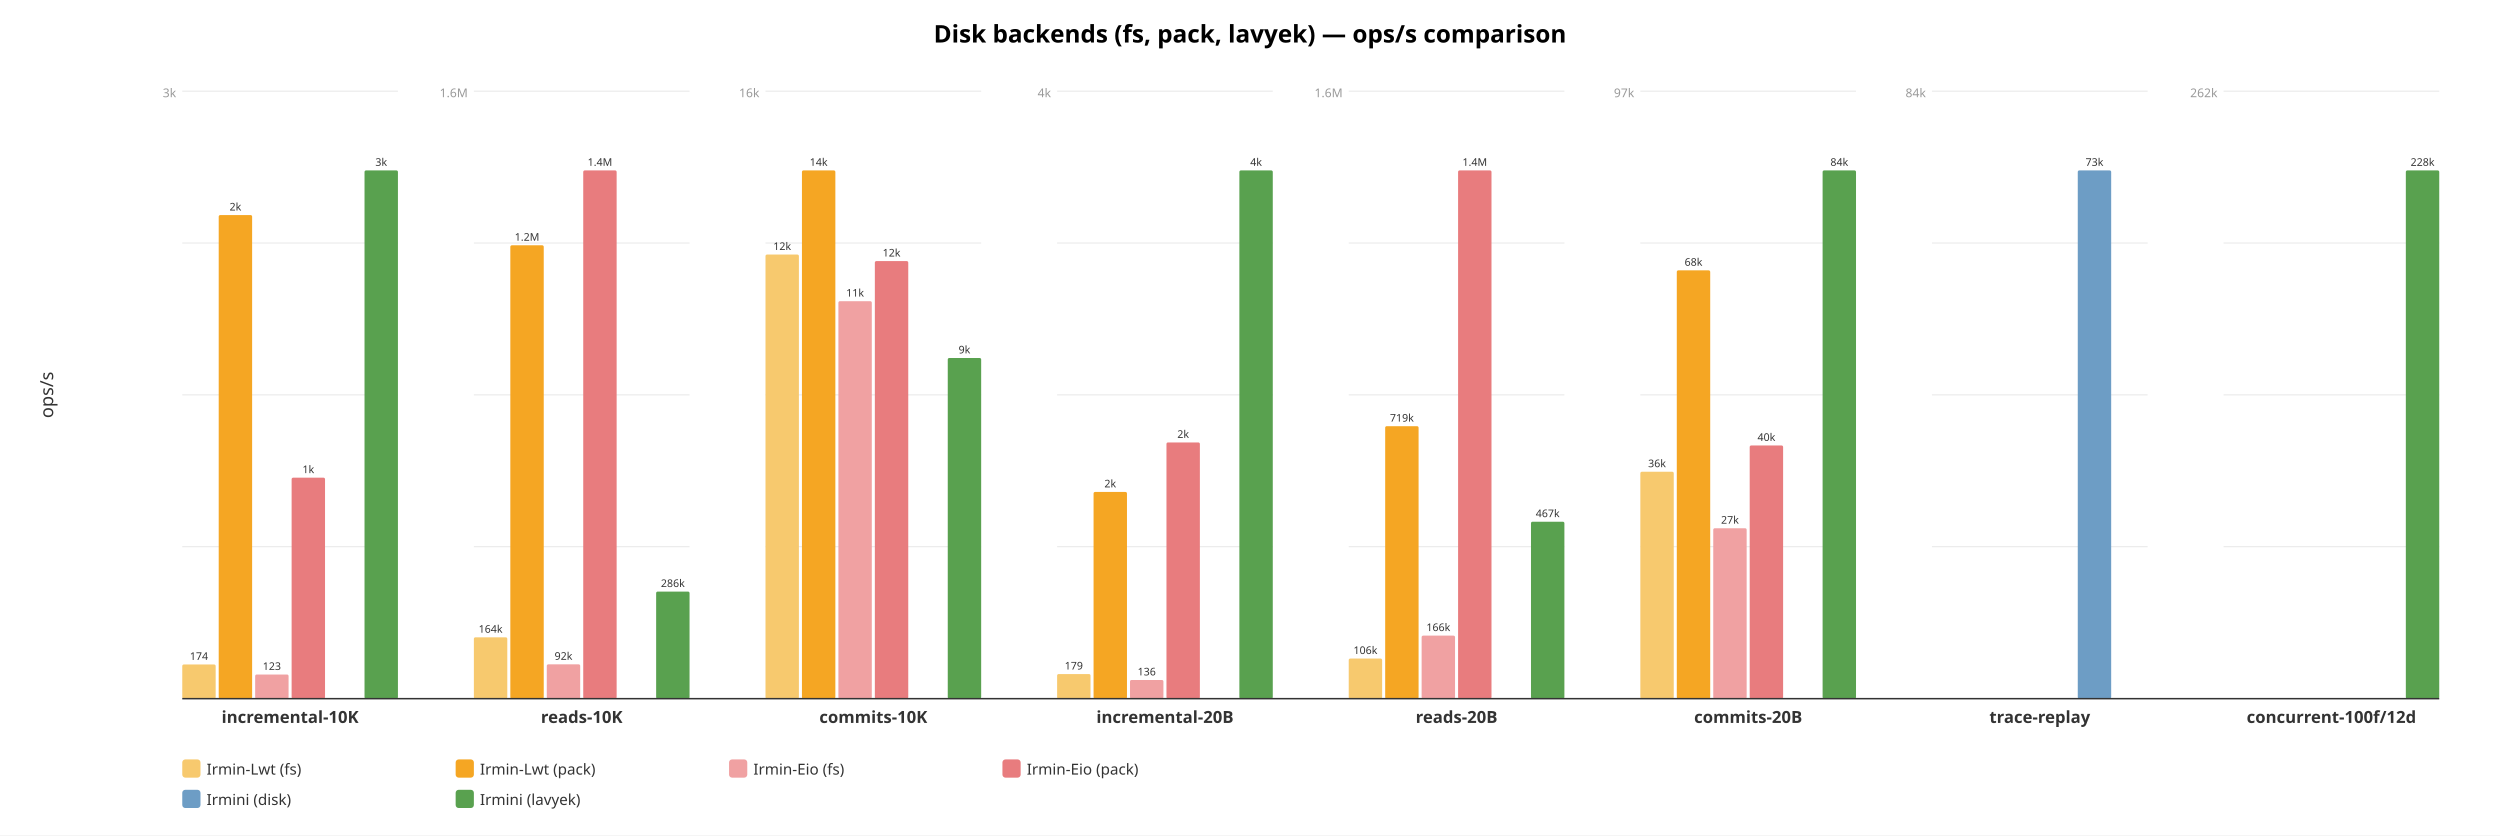
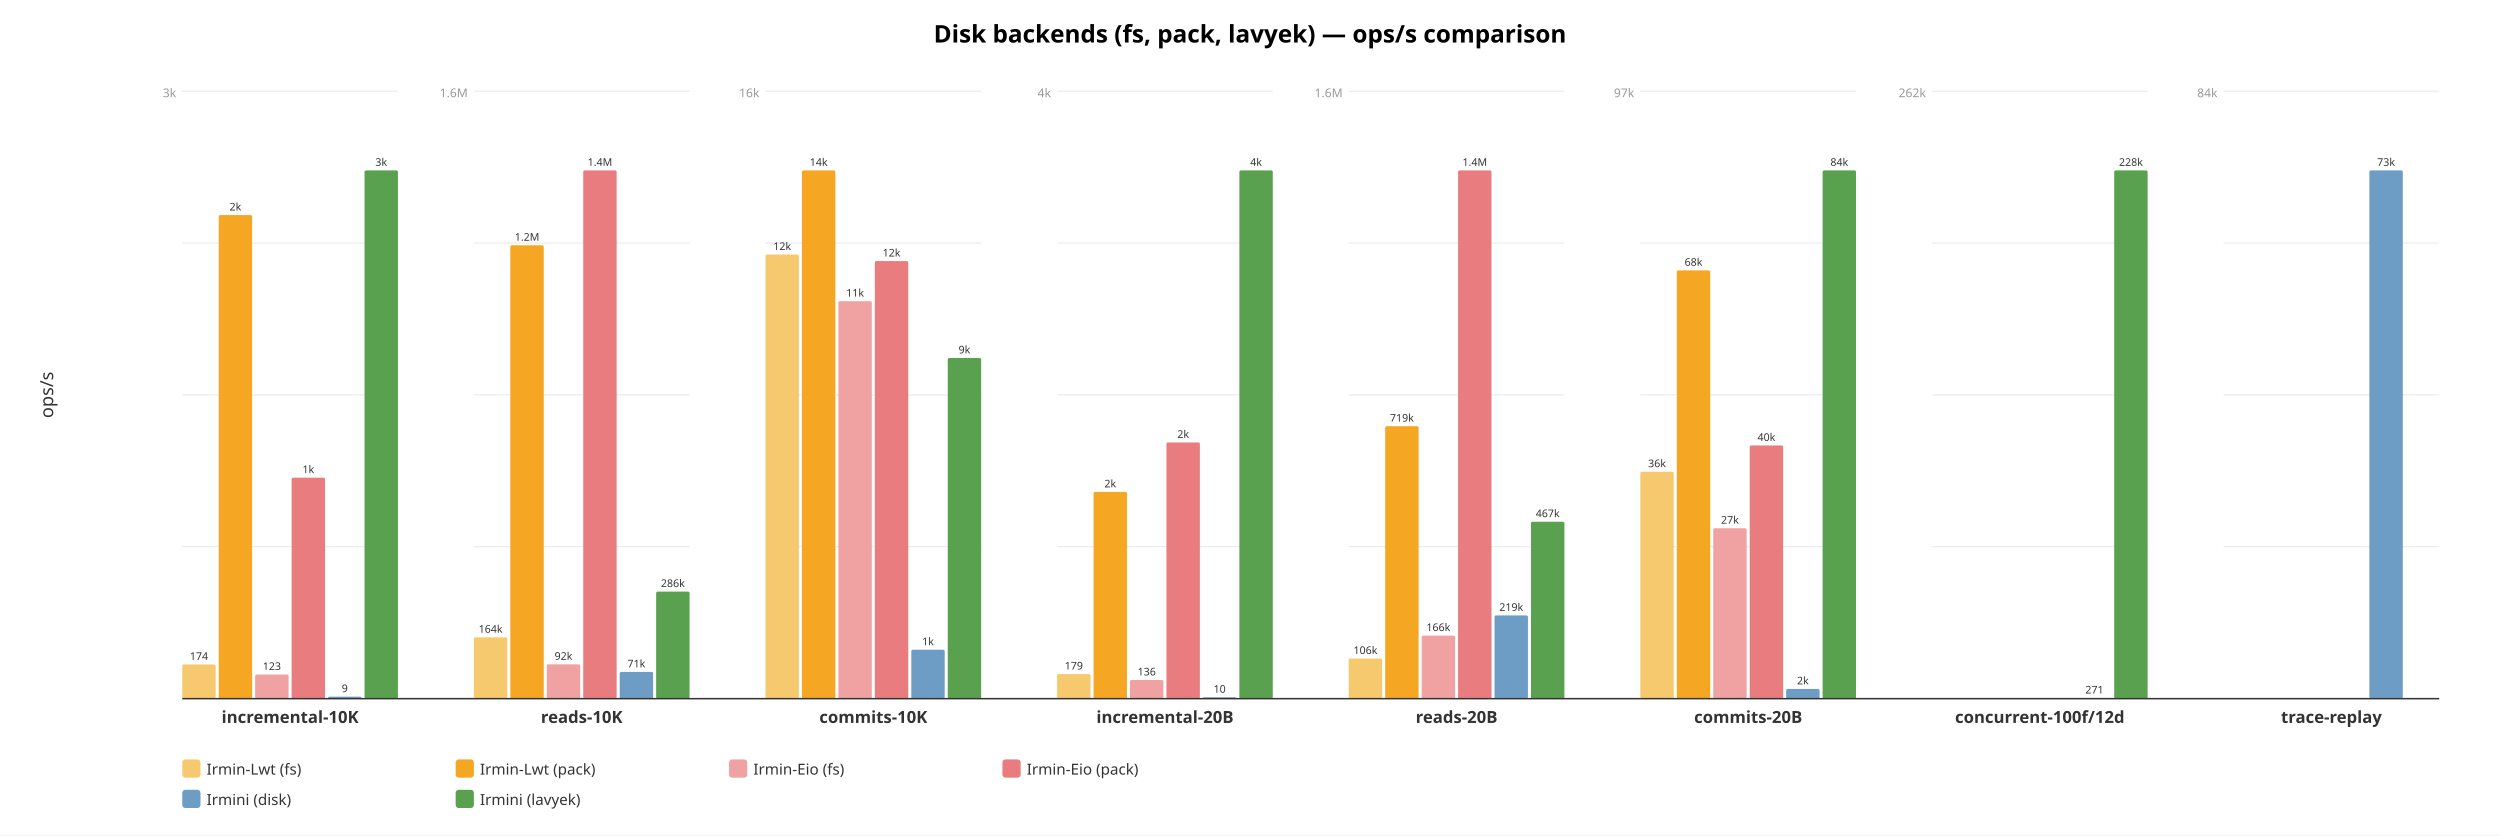
<svg xmlns="http://www.w3.org/2000/svg" width="1646" height="550" font-family="system-ui, sans-serif" font-size="11">
  <rect width="1646" height="550" fill="white" />
  <text x="823.0" y="28" text-anchor="middle" font-size="16" font-weight="bold">Disk backends (fs, pack, lavyek) — ops/s comparison</text>
  <g transform="translate(120,60)">
    <text x="-85" y="200.0" text-anchor="middle" font-size="12" fill="#333" transform="rotate(-90,-85,200.0)">ops/s</text>
    <line x1="0" y1="300.0" x2="142" y2="300.0" stroke="#e0e0e0" stroke-width="0.5" />
    <line x1="0" y1="200.0" x2="142" y2="200.0" stroke="#e0e0e0" stroke-width="0.5" />
    <line x1="0" y1="100.0" x2="142" y2="100.0" stroke="#e0e0e0" stroke-width="0.5" />
    <line x1="0" y1="0.0" x2="142" y2="0.0" stroke="#e0e0e0" stroke-width="0.5" />
    <text x="-4.0" y="4.0" text-anchor="end" font-size="8" fill="#999">3k</text>
    <rect x="0.0" y="377.5" width="22" height="22.5" fill="#f7c96e" rx="1" />
    <text x="11.0" y="374.5" text-anchor="middle" font-size="7" fill="#333">174</text>
    <rect x="24.0" y="81.6" width="22" height="318.4" fill="#f5a623" rx="1" />
    <text x="35.0" y="78.6" text-anchor="middle" font-size="7" fill="#333">2k</text>
    <rect x="48.0" y="384.1" width="22" height="15.9" fill="#f0a1a2" rx="1" />
    <text x="59.0" y="381.1" text-anchor="middle" font-size="7" fill="#333">123</text>
    <rect x="72.0" y="254.5" width="22" height="145.5" fill="#e87c7e" rx="1" />
    <text x="83.0" y="251.5" text-anchor="middle" font-size="7" fill="#333">1k</text>
+     <rect x="96.0" y="398.7" width="22" height="1.3" fill="#6d9dc5" rx="1" />
+     <text x="107.0" y="395.7" text-anchor="middle" font-size="7" fill="#333">9</text>
    <rect x="120.0" y="52.2" width="22" height="347.8" fill="#59a14f" rx="1" />
    <text x="131.0" y="49.2" text-anchor="middle" font-size="7" fill="#333">3k</text>
    <text x="71.0" y="416" text-anchor="middle" font-size="11" font-weight="bold" fill="#333">incremental-10K</text>
    <line x1="192" y1="300.0" x2="334" y2="300.0" stroke="#e0e0e0" stroke-width="0.5" />
    <line x1="192" y1="200.0" x2="334" y2="200.0" stroke="#e0e0e0" stroke-width="0.5" />
    <line x1="192" y1="100.0" x2="334" y2="100.0" stroke="#e0e0e0" stroke-width="0.5" />
    <line x1="192" y1="0.0" x2="334" y2="0.0" stroke="#e0e0e0" stroke-width="0.5" />
    <text x="188.0" y="4.0" text-anchor="end" font-size="8" fill="#999">1.6M</text>
    <rect x="192.0" y="359.6" width="22" height="40.4" fill="#f7c96e" rx="1" />
    <text x="203.0" y="356.6" text-anchor="middle" font-size="7" fill="#333">164k</text>
    <rect x="216.0" y="101.5" width="22" height="298.5" fill="#f5a623" rx="1" />
    <text x="227.0" y="98.5" text-anchor="middle" font-size="7" fill="#333">1.2M</text>
    <rect x="240.0" y="377.4" width="22" height="22.6" fill="#f0a1a2" rx="1" />
    <text x="251.0" y="374.4" text-anchor="middle" font-size="7" fill="#333">92k</text>
    <rect x="264.0" y="52.2" width="22" height="347.8" fill="#e87c7e" rx="1" />
    <text x="275.0" y="49.2" text-anchor="middle" font-size="7" fill="#333">1.4M</text>
+     <rect x="288.0" y="382.4" width="22" height="17.6" fill="#6d9dc5" rx="1" />
+     <text x="299.0" y="379.4" text-anchor="middle" font-size="7" fill="#333">71k</text>
    <rect x="312.0" y="329.5" width="22" height="70.5" fill="#59a14f" rx="1" />
    <text x="323.0" y="326.5" text-anchor="middle" font-size="7" fill="#333">286k</text>
    <text x="263.0" y="416" text-anchor="middle" font-size="11" font-weight="bold" fill="#333">reads-10K</text>
    <line x1="384" y1="300.0" x2="526" y2="300.0" stroke="#e0e0e0" stroke-width="0.5" />
    <line x1="384" y1="200.0" x2="526" y2="200.0" stroke="#e0e0e0" stroke-width="0.5" />
    <line x1="384" y1="100.0" x2="526" y2="100.0" stroke="#e0e0e0" stroke-width="0.5" />
    <line x1="384" y1="0.0" x2="526" y2="0.0" stroke="#e0e0e0" stroke-width="0.5" />
    <text x="380.0" y="4.0" text-anchor="end" font-size="8" fill="#999">16k</text>
    <rect x="384.0" y="107.6" width="22" height="292.4" fill="#f7c96e" rx="1" />
    <text x="395.0" y="104.6" text-anchor="middle" font-size="7" fill="#333">12k</text>
    <rect x="408.0" y="52.2" width="22" height="347.8" fill="#f5a623" rx="1" />
    <text x="419.0" y="49.2" text-anchor="middle" font-size="7" fill="#333">14k</text>
    <rect x="432.0" y="138.3" width="22" height="261.7" fill="#f0a1a2" rx="1" />
    <text x="443.0" y="135.3" text-anchor="middle" font-size="7" fill="#333">11k</text>
    <rect x="456.0" y="111.9" width="22" height="288.1" fill="#e87c7e" rx="1" />
    <text x="467.0" y="108.9" text-anchor="middle" font-size="7" fill="#333">12k</text>
+     <rect x="480.0" y="367.8" width="22" height="32.2" fill="#6d9dc5" rx="1" />
+     <text x="491.0" y="364.8" text-anchor="middle" font-size="7" fill="#333">1k</text>
    <rect x="504.0" y="175.7" width="22" height="224.3" fill="#59a14f" rx="1" />
    <text x="515.0" y="172.7" text-anchor="middle" font-size="7" fill="#333">9k</text>
    <text x="455.0" y="416" text-anchor="middle" font-size="11" font-weight="bold" fill="#333">commits-10K</text>
    <line x1="576" y1="300.0" x2="718" y2="300.0" stroke="#e0e0e0" stroke-width="0.5" />
    <line x1="576" y1="200.0" x2="718" y2="200.0" stroke="#e0e0e0" stroke-width="0.5" />
    <line x1="576" y1="100.0" x2="718" y2="100.0" stroke="#e0e0e0" stroke-width="0.5" />
    <line x1="576" y1="0.0" x2="718" y2="0.0" stroke="#e0e0e0" stroke-width="0.5" />
    <text x="572.0" y="4.0" text-anchor="end" font-size="8" fill="#999">4k</text>
    <rect x="576.0" y="383.8" width="22" height="16.2" fill="#f7c96e" rx="1" />
    <text x="587.0" y="380.8" text-anchor="middle" font-size="7" fill="#333">179</text>
    <rect x="600.0" y="263.9" width="22" height="136.1" fill="#f5a623" rx="1" />
    <text x="611.0" y="260.9" text-anchor="middle" font-size="7" fill="#333">2k</text>
    <rect x="624.0" y="387.7" width="22" height="12.3" fill="#f0a1a2" rx="1" />
    <text x="635.0" y="384.7" text-anchor="middle" font-size="7" fill="#333">136</text>
    <rect x="648.0" y="231.3" width="22" height="168.7" fill="#e87c7e" rx="1" />
    <text x="659.0" y="228.3" text-anchor="middle" font-size="7" fill="#333">2k</text>
+     <rect x="672.0" y="399.1" width="22" height="0.9" fill="#6d9dc5" rx="1" />
+     <text x="683.0" y="396.1" text-anchor="middle" font-size="7" fill="#333">10</text>
    <rect x="696.0" y="52.2" width="22" height="347.8" fill="#59a14f" rx="1" />
    <text x="707.0" y="49.2" text-anchor="middle" font-size="7" fill="#333">4k</text>
    <text x="647.0" y="416" text-anchor="middle" font-size="11" font-weight="bold" fill="#333">incremental-20B</text>
    <line x1="768" y1="300.0" x2="910" y2="300.0" stroke="#e0e0e0" stroke-width="0.5" />
    <line x1="768" y1="200.0" x2="910" y2="200.0" stroke="#e0e0e0" stroke-width="0.5" />
    <line x1="768" y1="100.0" x2="910" y2="100.0" stroke="#e0e0e0" stroke-width="0.5" />
    <line x1="768" y1="0.0" x2="910" y2="0.0" stroke="#e0e0e0" stroke-width="0.5" />
    <text x="764.0" y="4.0" text-anchor="end" font-size="8" fill="#999">1.6M</text>
    <rect x="768.0" y="373.6" width="22" height="26.4" fill="#f7c96e" rx="1" />
    <text x="779.0" y="370.6" text-anchor="middle" font-size="7" fill="#333">106k</text>
    <rect x="792.0" y="220.6" width="22" height="179.4" fill="#f5a623" rx="1" />
    <text x="803.0" y="217.6" text-anchor="middle" font-size="7" fill="#333">719k</text>
    <rect x="816.0" y="358.5" width="22" height="41.5" fill="#f0a1a2" rx="1" />
    <text x="827.0" y="355.5" text-anchor="middle" font-size="7" fill="#333">166k</text>
    <rect x="840.0" y="52.2" width="22" height="347.8" fill="#e87c7e" rx="1" />
    <text x="851.0" y="49.2" text-anchor="middle" font-size="7" fill="#333">1.4M</text>
+     <rect x="864.0" y="345.2" width="22" height="54.8" fill="#6d9dc5" rx="1" />
+     <text x="875.0" y="342.2" text-anchor="middle" font-size="7" fill="#333">219k</text>
    <rect x="888.0" y="283.5" width="22" height="116.5" fill="#59a14f" rx="1" />
    <text x="899.0" y="280.5" text-anchor="middle" font-size="7" fill="#333">467k</text>
    <text x="839.0" y="416" text-anchor="middle" font-size="11" font-weight="bold" fill="#333">reads-20B</text>
    <line x1="960" y1="300.0" x2="1102" y2="300.0" stroke="#e0e0e0" stroke-width="0.5" />
    <line x1="960" y1="200.0" x2="1102" y2="200.0" stroke="#e0e0e0" stroke-width="0.5" />
    <line x1="960" y1="100.0" x2="1102" y2="100.0" stroke="#e0e0e0" stroke-width="0.5" />
    <line x1="960" y1="0.0" x2="1102" y2="0.0" stroke="#e0e0e0" stroke-width="0.5" />
    <text x="956.0" y="4.0" text-anchor="end" font-size="8" fill="#999">97k</text>
    <rect x="960.0" y="250.6" width="22" height="149.4" fill="#f7c96e" rx="1" />
    <text x="971.0" y="247.6" text-anchor="middle" font-size="7" fill="#333">36k</text>
    <rect x="984.0" y="118.0" width="22" height="282.0" fill="#f5a623" rx="1" />
    <text x="995.0" y="115.0" text-anchor="middle" font-size="7" fill="#333">68k</text>
    <rect x="1008.0" y="287.8" width="22" height="112.2" fill="#f0a1a2" rx="1" />
    <text x="1019.0" y="284.8" text-anchor="middle" font-size="7" fill="#333">27k</text>
    <rect x="1032.0" y="233.3" width="22" height="166.7" fill="#e87c7e" rx="1" />
    <text x="1043.0" y="230.3" text-anchor="middle" font-size="7" fill="#333">40k</text>
+     <rect x="1056.0" y="393.6" width="22" height="6.4" fill="#6d9dc5" rx="1" />
+     <text x="1067.0" y="390.6" text-anchor="middle" font-size="7" fill="#333">2k</text>
    <rect x="1080.0" y="52.2" width="22" height="347.8" fill="#59a14f" rx="1" />
    <text x="1091.0" y="49.2" text-anchor="middle" font-size="7" fill="#333">84k</text>
    <text x="1031.0" y="416" text-anchor="middle" font-size="11" font-weight="bold" fill="#333">commits-20B</text>
    <line x1="1152" y1="300.0" x2="1294" y2="300.0" stroke="#e0e0e0" stroke-width="0.5" />
    <line x1="1152" y1="200.0" x2="1294" y2="200.0" stroke="#e0e0e0" stroke-width="0.5" />
    <line x1="1152" y1="100.0" x2="1294" y2="100.0" stroke="#e0e0e0" stroke-width="0.5" />
    <line x1="1152" y1="0.0" x2="1294" y2="0.0" stroke="#e0e0e0" stroke-width="0.5" />
-     <text x="1148.0" y="4.0" text-anchor="end" font-size="8" fill="#999">84k</text>
-     <rect x="1248.0" y="52.2" width="22" height="347.8" fill="#6d9dc5" rx="1" />
-     <text x="1259.0" y="49.2" text-anchor="middle" font-size="7" fill="#333">73k</text>
-     <text x="1223.0" y="416" text-anchor="middle" font-size="11" font-weight="bold" fill="#333">trace-replay</text>
+     <text x="1148.0" y="4.0" text-anchor="end" font-size="8" fill="#999">262k</text>
+     <rect x="1248.0" y="399.6" width="22" height="0.4" fill="#6d9dc5" rx="1" />
+     <text x="1259.0" y="396.6" text-anchor="middle" font-size="7" fill="#333">271</text>
+     <rect x="1272.0" y="52.2" width="22" height="347.8" fill="#59a14f" rx="1" />
+     <text x="1283.0" y="49.2" text-anchor="middle" font-size="7" fill="#333">228k</text>
+     <text x="1223.0" y="416" text-anchor="middle" font-size="11" font-weight="bold" fill="#333">concurrent-100f/12d</text>
    <line x1="1344" y1="300.0" x2="1486" y2="300.0" stroke="#e0e0e0" stroke-width="0.5" />
    <line x1="1344" y1="200.0" x2="1486" y2="200.0" stroke="#e0e0e0" stroke-width="0.5" />
    <line x1="1344" y1="100.0" x2="1486" y2="100.0" stroke="#e0e0e0" stroke-width="0.5" />
    <line x1="1344" y1="0.0" x2="1486" y2="0.0" stroke="#e0e0e0" stroke-width="0.5" />
-     <text x="1340.0" y="4.0" text-anchor="end" font-size="8" fill="#999">262k</text>
-     <rect x="1464.0" y="52.2" width="22" height="347.8" fill="#59a14f" rx="1" />
-     <text x="1475.0" y="49.2" text-anchor="middle" font-size="7" fill="#333">228k</text>
-     <text x="1415.0" y="416" text-anchor="middle" font-size="11" font-weight="bold" fill="#333">concurrent-100f/12d</text>
+     <text x="1340.0" y="4.0" text-anchor="end" font-size="8" fill="#999">84k</text>
+     <rect x="1440.0" y="52.2" width="22" height="347.8" fill="#6d9dc5" rx="1" />
+     <text x="1451.0" y="49.2" text-anchor="middle" font-size="7" fill="#333">73k</text>
+     <text x="1415.0" y="416" text-anchor="middle" font-size="11" font-weight="bold" fill="#333">trace-replay</text>
    <line x1="0" y1="400" x2="1486" y2="400" stroke="#333" stroke-width="1" />
  </g>
  <g transform="translate(120,500)">
    <rect x="0" y="0" width="12" height="12" fill="#f7c96e" rx="2" />
    <text x="16" y="10" font-size="10" fill="#333">Irmin-Lwt (fs)</text>
    <rect x="180" y="0" width="12" height="12" fill="#f5a623" rx="2" />
    <text x="196" y="10" font-size="10" fill="#333">Irmin-Lwt (pack)</text>
    <rect x="360" y="0" width="12" height="12" fill="#f0a1a2" rx="2" />
    <text x="376" y="10" font-size="10" fill="#333">Irmin-Eio (fs)</text>
    <rect x="540" y="0" width="12" height="12" fill="#e87c7e" rx="2" />
    <text x="556" y="10" font-size="10" fill="#333">Irmin-Eio (pack)</text>
    <rect x="0" y="20" width="12" height="12" fill="#6d9dc5" rx="2" />
    <text x="16" y="30" font-size="10" fill="#333">Irmini (disk)</text>
    <rect x="180" y="20" width="12" height="12" fill="#59a14f" rx="2" />
    <text x="196" y="30" font-size="10" fill="#333">Irmini (lavyek)</text>
  </g>
</svg>
